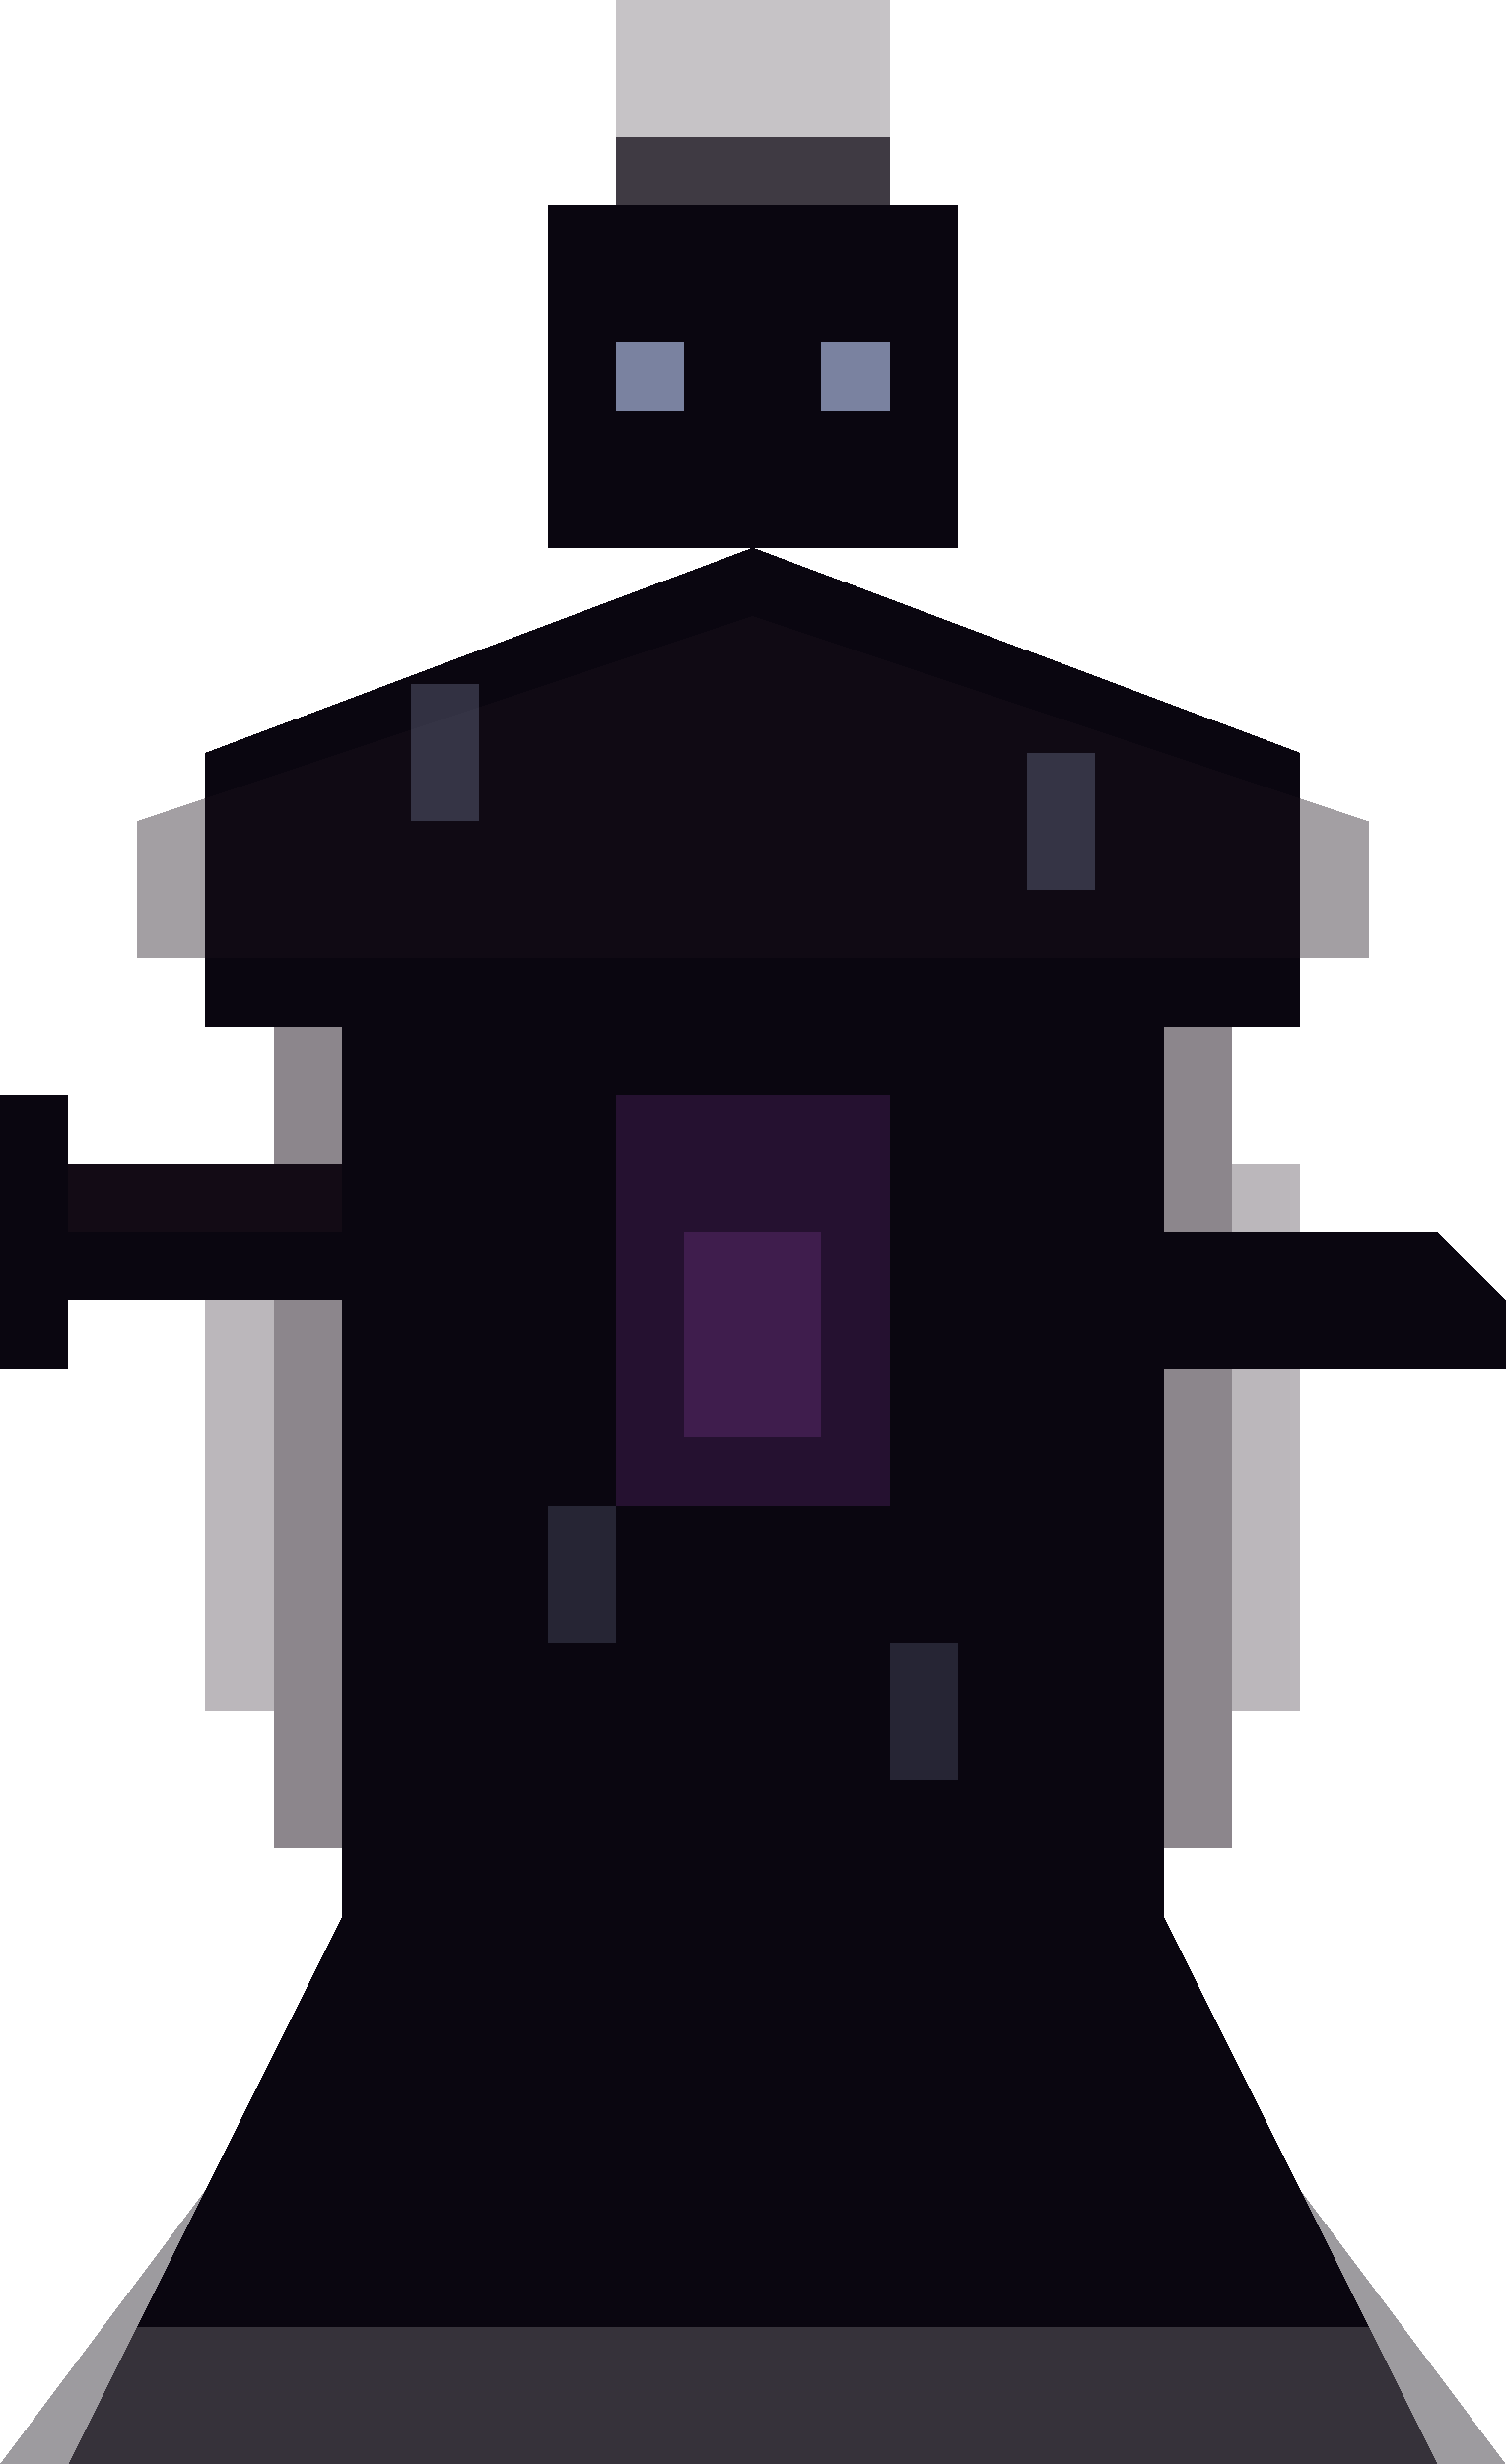
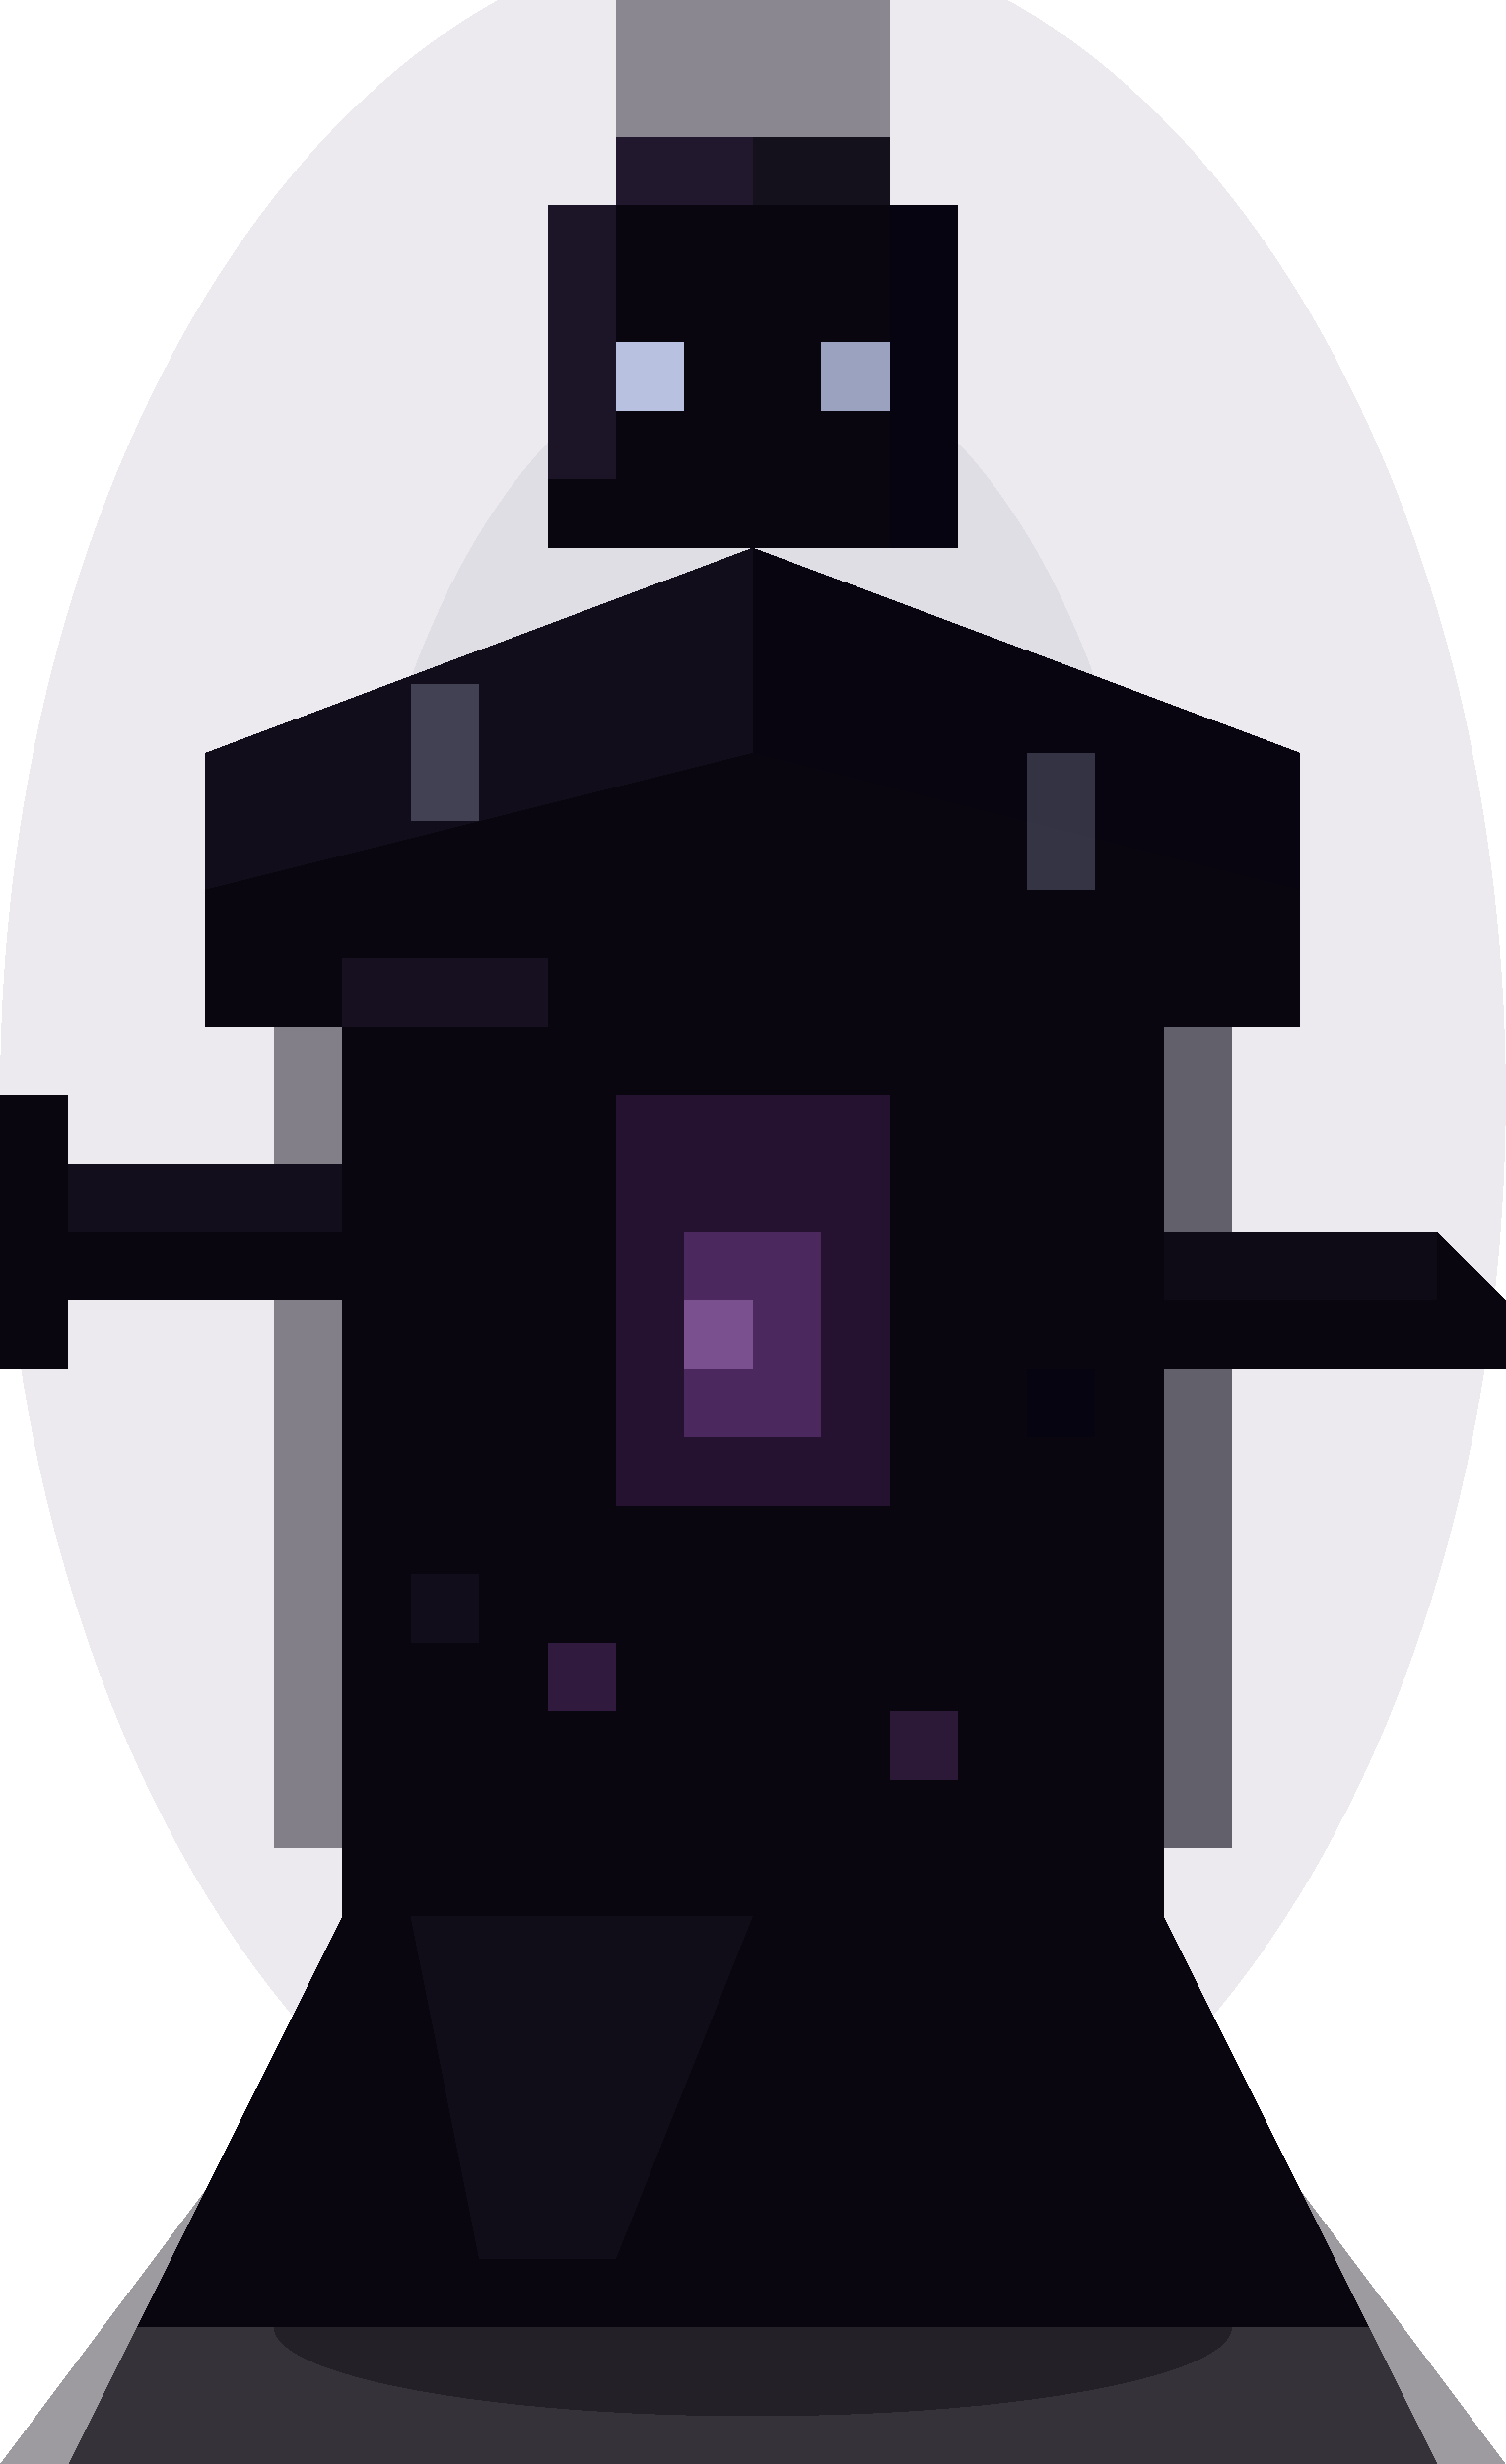
<svg xmlns="http://www.w3.org/2000/svg" viewBox="0 0 22 36" shape-rendering="crispEdges" preserveAspectRatio="xMidYMax meet" aria-label="Shadow">
-   <rect x="9" y="2" width="4" height="6" fill="#1a0e1a" opacity="0.55" />
+   <ellipse cx="11" cy="16" rx="11" ry="17" fill="#3a2a5a" opacity="0.1" />
+   <ellipse cx="11" cy="16" rx="6" ry="11" fill="#2a3a5a" opacity="0.07" />
+   <ellipse cx="11" cy="34" rx="7" ry="1.3" fill="#000" opacity="0.4" />
+   <rect x="9" y="0" width="4" height="2" fill="#14101c" opacity="0.45" />
+   <rect x="9" y="2" width="4" height="6" fill="#14101c" />
  <rect x="8" y="3" width="6" height="5" fill="#0a0610" />
-   <rect x="9" y="2" width="4" height="1" fill="#0a0610" opacity="0.55" />
-   <rect x="9" y="0" width="4" height="2" fill="#1a0e1a" opacity="0.25" />
-   <rect x="9" y="5" width="1" height="1" fill="#7a82a0" />
-   <rect x="12" y="5" width="1" height="1" fill="#7a82a0" />
+   <rect x="8" y="3" width="1" height="4" fill="#241a30" opacity="0.7" />
+   <rect x="9" y="2" width="2" height="1" fill="#2a1e3a" opacity="0.6" />
+   <rect x="13" y="3" width="1" height="5" fill="#060410" />
+   <rect x="9" y="5" width="1" height="1" fill="#9aa2c0" />
+   <rect x="12" y="5" width="1" height="1" fill="#9aa2c0" />
+   <rect x="9" y="5" width="1" height="1" fill="#d6e0ff" opacity="0.5" />
  <polygon points="3,11 11,8 19,11 19,15 3,15" fill="#0a0610" />
-   <polygon points="2,12 11,9 20,12 20,14 2,14" fill="#1a0e1a" opacity="0.4" />
+   <polygon points="3,11 11,8 11,11 3,13" fill="#1a1424" opacity="0.5" />
+   <polygon points="11,8 19,11 19,13 11,11" fill="#060410" opacity="0.6" />
  <rect x="5" y="14" width="12" height="14" fill="#0a0610" />
-   <rect x="4" y="15" width="1" height="12" fill="#1a0e1a" opacity="0.5" />
-   <rect x="17" y="15" width="1" height="12" fill="#1a0e1a" opacity="0.5" />
-   <rect x="3" y="17" width="1" height="8" fill="#1a0e1a" opacity="0.3" />
-   <rect x="18" y="17" width="1" height="8" fill="#1a0e1a" opacity="0.3" />
+   <rect x="4" y="15" width="1" height="12" fill="#1a1424" opacity="0.5" />
+   <rect x="17" y="15" width="1" height="12" fill="#060410" opacity="0.6" />
+   <rect x="5" y="14" width="3" height="1" fill="#241a30" opacity="0.5" />
  <rect x="9" y="16" width="4" height="6" fill="#3a1a4a" opacity="0.55" />
-   <rect x="10" y="18" width="2" height="3" fill="#5a2a6a" opacity="0.5" />
+   <rect x="10" y="18" width="2" height="3" fill="#6a3a82" opacity="0.55" />
+   <rect x="10" y="19" width="1" height="1" fill="#9a6ab0" opacity="0.6" />
+   <rect x="6" y="23" width="1" height="1" fill="#1a1424" opacity="0.5" />
+   <rect x="15" y="20" width="1" height="1" fill="#060410" />
  <rect x="0" y="17" width="5" height="2" fill="#0a0610" />
-   <rect x="0" y="17" width="5" height="1" fill="#1a0e1a" opacity="0.55" />
-   <polygon points="0,17 -1,16 -1,20 0,19" fill="#1a0e1a" opacity="0.4" />
+   <rect x="0" y="17" width="5" height="1" fill="#1a1424" opacity="0.55" />
  <rect x="-1" y="16" width="2" height="4" fill="#0a0610" />
  <polygon points="-1,16 -3,14 -1,17" fill="#0a0610" />
  <polygon points="-1,18 -3,20 -1,19" fill="#0a0610" />
  <polygon points="-1,20 -3,22 -1,21" fill="#0a0610" />
  <rect x="17" y="18" width="4" height="2" fill="#0a0610" />
+   <rect x="17" y="18" width="4" height="1" fill="#14101c" opacity="0.5" />
  <polygon points="21,18 23,20 21,20" fill="#0a0610" />
  <polygon points="5,28 17,28 20,34 2,34" fill="#0a0610" />
  <polygon points="4,30 18,30 21,36 1,36" fill="#0a0610" opacity="0.7" />
  <polygon points="3,32 19,32 22,36 0,36" fill="#0a0610" opacity="0.4" />
-   <rect x="6" y="10" width="1" height="2" fill="#7a82a0" opacity="0.35" />
-   <rect x="15" y="11" width="1" height="2" fill="#7a82a0" opacity="0.35" />
-   <rect x="8" y="22" width="1" height="2" fill="#7a82a0" opacity="0.25" />
-   <rect x="13" y="24" width="1" height="2" fill="#7a82a0" opacity="0.25" />
+   <polygon points="6,28 11,28 9,33 7,33" fill="#1a1424" opacity="0.4" />
+   <rect x="6" y="10" width="1" height="2" fill="#9aa2c0" opacity="0.35" />
+   <rect x="15" y="11" width="1" height="2" fill="#9aa2c0" opacity="0.3" />
+   <rect x="8" y="24" width="1" height="1" fill="#6a3a82" opacity="0.4" />
+   <rect x="13" y="25" width="1" height="1" fill="#6a3a82" opacity="0.35" />
</svg>
